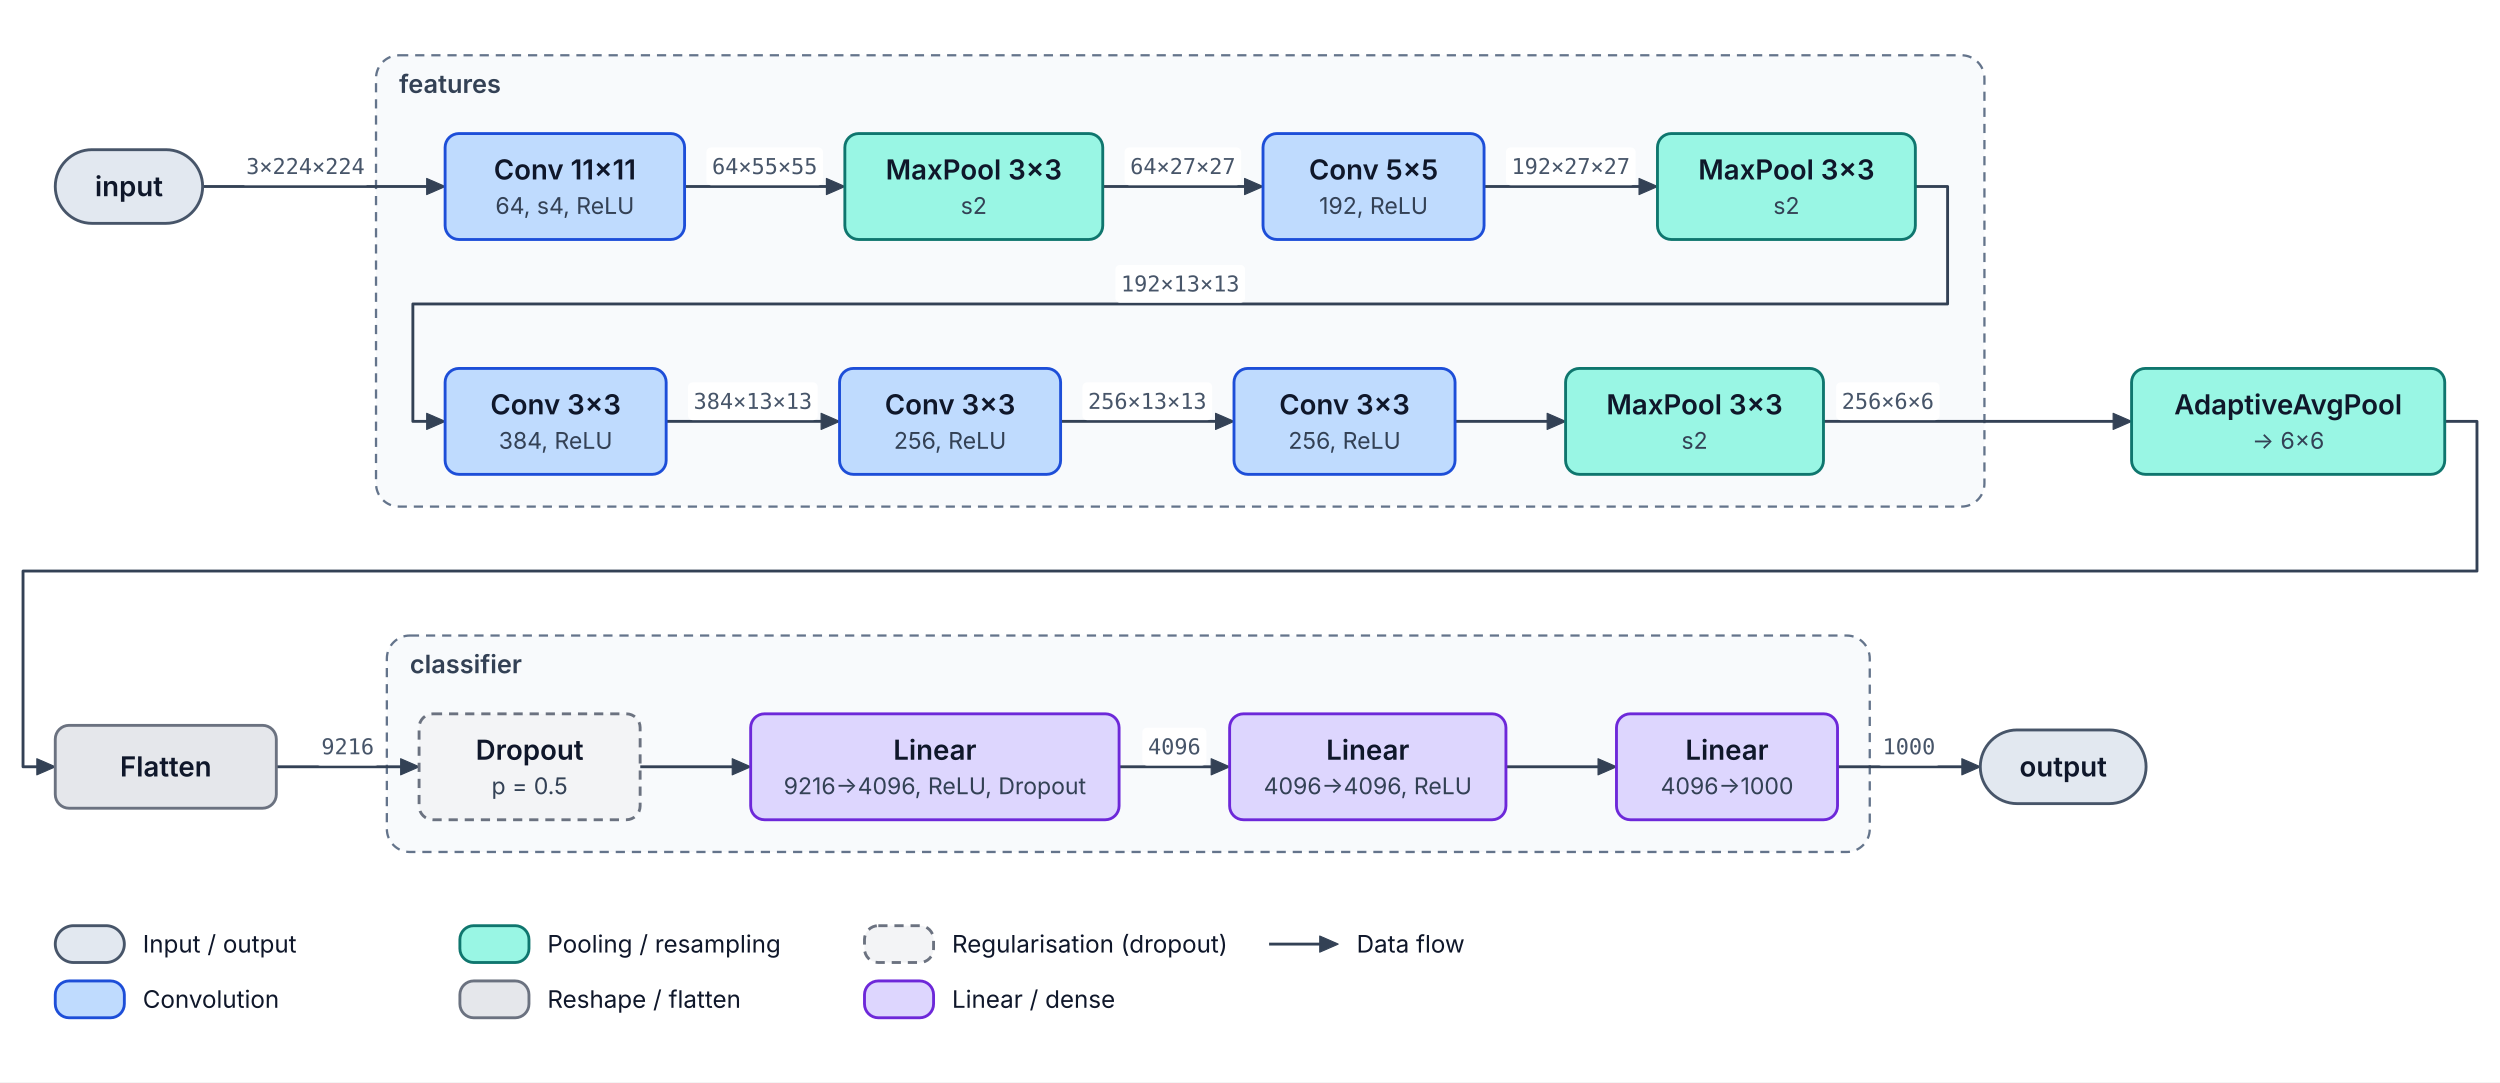
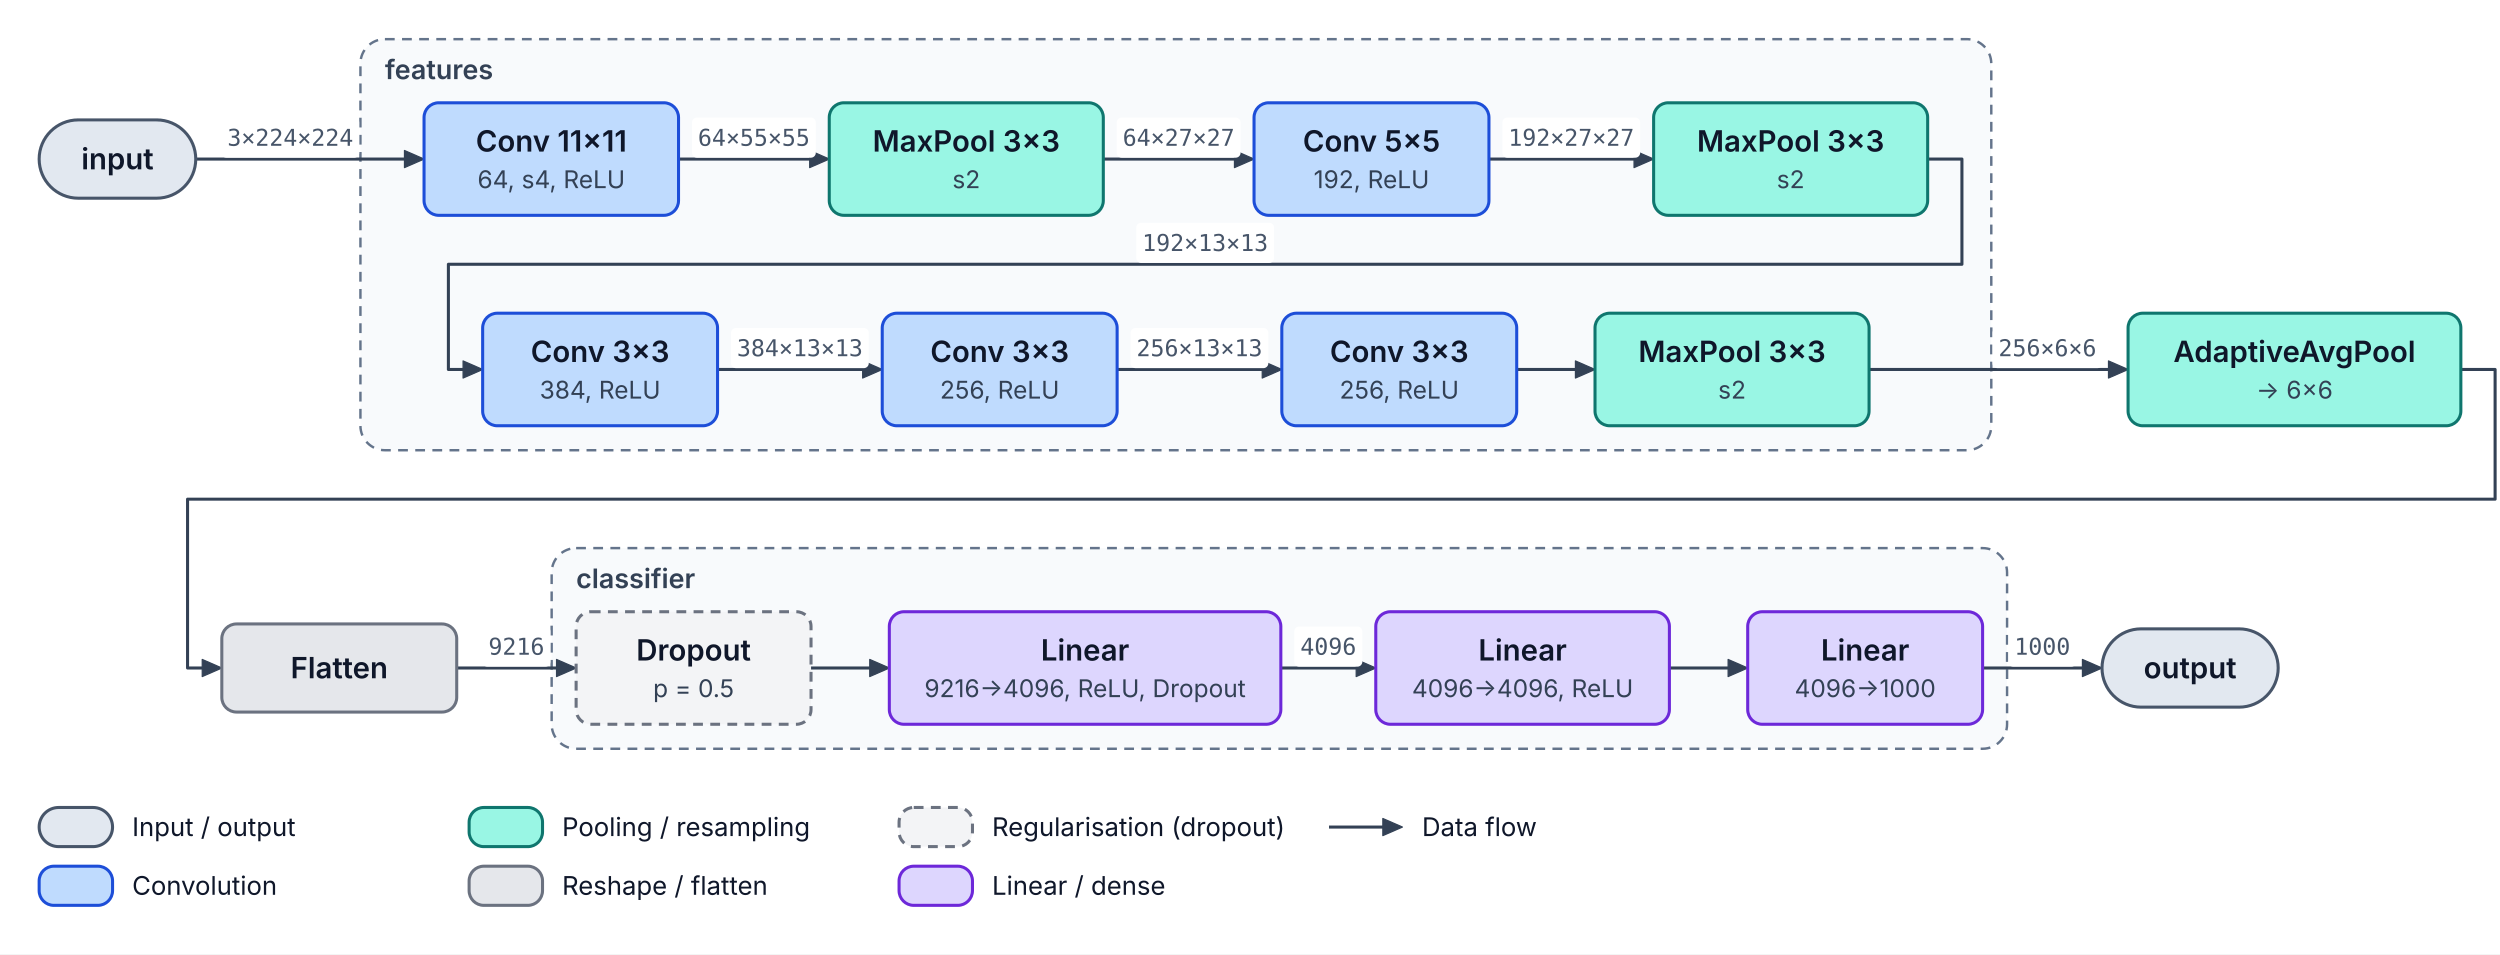
- <svg xmlns="http://www.w3.org/2000/svg" width="1085.7" height="470" viewBox="0 0 1085.7 470" role="img">
-   <rect x="0" y="0" width="1085.7" height="470" fill="#ffffff" />
+ <svg xmlns="http://www.w3.org/2000/svg" width="1021.7" height="390" viewBox="0 0 1021.7 390" role="img">
+   <rect x="0" y="0" width="1021.7" height="390" fill="#ffffff" />
  <g class="tg-groups">
    <g class="tg-group" data-id="features">
-       <rect x="163.3" y="24" width="698.5" height="196" rx="10" fill="#f8fafc" stroke="#64748b" stroke-width="1" stroke-linejoin="round" stroke-dasharray="4 3" />
+       <rect x="147.3" y="16" width="666.5" height="168" rx="10" fill="#f8fafc" stroke="#64748b" stroke-width="1" stroke-linejoin="round" stroke-dasharray="4 3" />
    </g>
    <g class="tg-group" data-id="classifier">
-       <rect x="168" y="276" width="644" height="94" rx="10" fill="#f8fafc" stroke="#64748b" stroke-width="1" stroke-linejoin="round" stroke-dasharray="4 3" />
+       <rect x="225.45" y="224" width="594.8" height="82" rx="10" fill="#f8fafc" stroke="#64748b" stroke-width="1" stroke-linejoin="round" stroke-dasharray="4 3" />
    </g>
  </g>
  <g class="tg-edges">
    <g class="tg-edge tg-edge-data">
-       <polyline points="297.3,81 359.7,81" fill="none" stroke="#334155" stroke-width="1.25" stroke-linejoin="round" />
-       <polygon points="366.9,81 358.9,84.5 358.9,77.5" fill="#334155" stroke="#334155" stroke-width="0.5" stroke-linejoin="round" />
-     </g>
-     <g class="tg-edge tg-edge-data">
-       <polyline points="478.9,81 541.3,81" fill="none" stroke="#334155" stroke-width="1.25" stroke-linejoin="round" />
-       <polygon points="548.5,81 540.5,84.5 540.5,77.5" fill="#334155" stroke="#334155" stroke-width="0.5" stroke-linejoin="round" />
-     </g>
-     <g class="tg-edge tg-edge-data">
-       <polyline points="644.5,81 712.6,81" fill="none" stroke="#334155" stroke-width="1.25" stroke-linejoin="round" />
-       <polygon points="719.8,81 711.8,84.5 711.8,77.5" fill="#334155" stroke="#334155" stroke-width="0.5" stroke-linejoin="round" />
-     </g>
-     <g class="tg-edge tg-edge-data">
-       <polyline points="831.8,81 845.8,81 845.8,132 179.3,132 179.3,183 186.1,183" fill="none" stroke="#334155" stroke-width="1.25" stroke-linejoin="round" />
-       <polygon points="193.3,183 185.3,186.5 185.3,179.5" fill="#334155" stroke="#334155" stroke-width="0.5" stroke-linejoin="round" />
-     </g>
-     <g class="tg-edge tg-edge-data">
-       <polyline points="289.3,183 357.4,183" fill="none" stroke="#334155" stroke-width="1.25" stroke-linejoin="round" />
-       <polygon points="364.6,183 356.6,186.5 356.6,179.5" fill="#334155" stroke="#334155" stroke-width="0.5" stroke-linejoin="round" />
-     </g>
-     <g class="tg-edge tg-edge-data">
-       <polyline points="460.6,183 528.7,183" fill="none" stroke="#334155" stroke-width="1.25" stroke-linejoin="round" />
-       <polygon points="535.9,183 527.9,186.5 527.9,179.5" fill="#334155" stroke="#334155" stroke-width="0.5" stroke-linejoin="round" />
-     </g>
-     <g class="tg-edge tg-edge-data">
-       <polyline points="631.9,183 672.7,183" fill="none" stroke="#334155" stroke-width="1.25" stroke-linejoin="round" />
-       <polygon points="679.9,183 671.9,186.5 671.9,179.5" fill="#334155" stroke="#334155" stroke-width="0.5" stroke-linejoin="round" />
-     </g>
-     <g class="tg-edge tg-edge-data">
-       <polyline points="278,333 318.8,333" fill="none" stroke="#334155" stroke-width="1.25" stroke-linejoin="round" />
-       <polygon points="326,333 318,336.5 318,329.5" fill="#334155" stroke="#334155" stroke-width="0.5" stroke-linejoin="round" />
-     </g>
-     <g class="tg-edge tg-edge-data">
-       <polyline points="486,333 526.8,333" fill="none" stroke="#334155" stroke-width="1.25" stroke-linejoin="round" />
-       <polygon points="534,333 526,336.5 526,329.5" fill="#334155" stroke="#334155" stroke-width="0.5" stroke-linejoin="round" />
-     </g>
-     <g class="tg-edge tg-edge-data">
-       <polyline points="654,333 694.8,333" fill="none" stroke="#334155" stroke-width="1.25" stroke-linejoin="round" />
-       <polygon points="702,333 694,336.5 694,329.5" fill="#334155" stroke="#334155" stroke-width="0.5" stroke-linejoin="round" />
-     </g>
-     <g class="tg-edge tg-edge-data">
-       <polyline points="88,81 177.3,81 186.1,81" fill="none" stroke="#334155" stroke-width="1.25" stroke-linejoin="round" />
-       <polygon points="193.3,81 185.3,84.5 185.3,77.5" fill="#334155" stroke="#334155" stroke-width="0.5" stroke-linejoin="round" />
-     </g>
-     <g class="tg-edge tg-edge-data">
-       <polyline points="791.9,183 847.8,183 918.5,183" fill="none" stroke="#334155" stroke-width="1.25" stroke-linejoin="round" />
-       <polygon points="925.7,183 917.7,186.5 917.7,179.5" fill="#334155" stroke="#334155" stroke-width="0.5" stroke-linejoin="round" />
-     </g>
-     <g class="tg-edge tg-edge-data">
-       <polyline points="1061.7,183 1075.7,183 1075.7,248 10,248 10,333 16.8,333" fill="none" stroke="#334155" stroke-width="1.25" stroke-linejoin="round" />
-       <polygon points="24,333 16,336.5 16,329.5" fill="#334155" stroke="#334155" stroke-width="0.5" stroke-linejoin="round" />
-     </g>
-     <g class="tg-edge tg-edge-data">
-       <polyline points="120,333 174.8,333" fill="none" stroke="#334155" stroke-width="1.25" stroke-linejoin="round" />
-       <polygon points="182,333 174,336.5 174,329.5" fill="#334155" stroke="#334155" stroke-width="0.5" stroke-linejoin="round" />
-     </g>
-     <g class="tg-edge tg-edge-data">
-       <polyline points="798,333 852.8,333" fill="none" stroke="#334155" stroke-width="1.25" stroke-linejoin="round" />
-       <polygon points="860,333 852,336.5 852,329.5" fill="#334155" stroke="#334155" stroke-width="0.5" stroke-linejoin="round" />
-     </g>
-     <g class="tg-edge tg-edge-data">
-       <polyline points="551.14,410 573.94,410" fill="none" stroke="#334155" stroke-width="1.25" stroke-linejoin="round" />
-       <polygon points="581.14,410 573.14,413.5 573.14,406.5" fill="#334155" stroke="#334155" stroke-width="0.5" stroke-linejoin="round" />
+       <polyline points="277.3,65 331.7,65" fill="none" stroke="#334155" stroke-width="1.25" stroke-linejoin="round" />
+       <polygon points="338.9,65 330.9,68.5 330.9,61.5" fill="#334155" stroke="#334155" stroke-width="0.5" stroke-linejoin="round" />
+     </g>
+     <g class="tg-edge tg-edge-data">
+       <polyline points="450.9,65 505.3,65" fill="none" stroke="#334155" stroke-width="1.25" stroke-linejoin="round" />
+       <polygon points="512.5,65 504.5,68.5 504.5,61.5" fill="#334155" stroke="#334155" stroke-width="0.5" stroke-linejoin="round" />
+     </g>
+     <g class="tg-edge tg-edge-data">
+       <polyline points="608.5,65 668.6,65" fill="none" stroke="#334155" stroke-width="1.25" stroke-linejoin="round" />
+       <polygon points="675.8,65 667.8,68.5 667.8,61.5" fill="#334155" stroke="#334155" stroke-width="0.5" stroke-linejoin="round" />
+     </g>
+     <g class="tg-edge tg-edge-data">
+       <polyline points="787.8,65 801.8,65 801.8,108 183.25,108 183.25,151 190.05,151" fill="none" stroke="#334155" stroke-width="1.25" stroke-linejoin="round" />
+       <polygon points="197.25,151 189.25,154.5 189.25,147.5" fill="#334155" stroke="#334155" stroke-width="0.5" stroke-linejoin="round" />
+     </g>
+     <g class="tg-edge tg-edge-data">
+       <polyline points="293.25,151 353.35,151" fill="none" stroke="#334155" stroke-width="1.25" stroke-linejoin="round" />
+       <polygon points="360.55,151 352.55,154.5 352.55,147.5" fill="#334155" stroke="#334155" stroke-width="0.5" stroke-linejoin="round" />
+     </g>
+     <g class="tg-edge tg-edge-data">
+       <polyline points="456.55,151 516.65,151" fill="none" stroke="#334155" stroke-width="1.25" stroke-linejoin="round" />
+       <polygon points="523.85,151 515.85,154.5 515.85,147.5" fill="#334155" stroke="#334155" stroke-width="0.5" stroke-linejoin="round" />
+     </g>
+     <g class="tg-edge tg-edge-data">
+       <polyline points="619.85,151 644.65,151" fill="none" stroke="#334155" stroke-width="1.25" stroke-linejoin="round" />
+       <polygon points="651.85,151 643.85,154.5 643.85,147.5" fill="#334155" stroke="#334155" stroke-width="0.5" stroke-linejoin="round" />
+     </g>
+     <g class="tg-edge tg-edge-data">
+       <polyline points="331.45,273 356.25,273" fill="none" stroke="#334155" stroke-width="1.25" stroke-linejoin="round" />
+       <polygon points="363.45,273 355.45,276.5 355.45,269.5" fill="#334155" stroke="#334155" stroke-width="0.5" stroke-linejoin="round" />
+     </g>
+     <g class="tg-edge tg-edge-data">
+       <polyline points="523.45,273 555.05,273" fill="none" stroke="#334155" stroke-width="1.25" stroke-linejoin="round" />
+       <polygon points="562.25,273 554.25,276.5 554.25,269.5" fill="#334155" stroke="#334155" stroke-width="0.5" stroke-linejoin="round" />
+     </g>
+     <g class="tg-edge tg-edge-data">
+       <polyline points="682.25,273 707.05,273" fill="none" stroke="#334155" stroke-width="1.25" stroke-linejoin="round" />
+       <polygon points="714.25,273 706.25,276.5 706.25,269.5" fill="#334155" stroke="#334155" stroke-width="0.5" stroke-linejoin="round" />
+     </g>
+     <g class="tg-edge tg-edge-data">
+       <polyline points="80,65 157.3,65 166.1,65" fill="none" stroke="#334155" stroke-width="1.25" stroke-linejoin="round" />
+       <polygon points="173.3,65 165.3,68.5 165.3,61.5" fill="#334155" stroke="#334155" stroke-width="0.5" stroke-linejoin="round" />
+     </g>
+     <g class="tg-edge tg-edge-data">
+       <polyline points="763.85,151 803.8,151 862.5,151" fill="none" stroke="#334155" stroke-width="1.25" stroke-linejoin="round" />
+       <polygon points="869.7,151 861.7,154.5 861.7,147.5" fill="#334155" stroke="#334155" stroke-width="0.5" stroke-linejoin="round" />
+     </g>
+     <g class="tg-edge tg-edge-data">
+       <polyline points="1005.7,151 1019.7,151 1019.7,204 76.65,204 76.65,273 83.45,273" fill="none" stroke="#334155" stroke-width="1.25" stroke-linejoin="round" />
+       <polygon points="90.65,273 82.65,276.5 82.65,269.5" fill="#334155" stroke="#334155" stroke-width="0.5" stroke-linejoin="round" />
+     </g>
+     <g class="tg-edge tg-edge-data">
+       <polyline points="186.65,273 228.25,273" fill="none" stroke="#334155" stroke-width="1.25" stroke-linejoin="round" />
+       <polygon points="235.45,273 227.45,276.5 227.45,269.5" fill="#334155" stroke="#334155" stroke-width="0.5" stroke-linejoin="round" />
+     </g>
+     <g class="tg-edge tg-edge-data">
+       <polyline points="810.25,273 851.85,273" fill="none" stroke="#334155" stroke-width="1.25" stroke-linejoin="round" />
+       <polygon points="859.05,273 851.05,276.5 851.05,269.5" fill="#334155" stroke="#334155" stroke-width="0.5" stroke-linejoin="round" />
+     </g>
+     <g class="tg-edge tg-edge-data">
+       <polyline points="543.14,338 565.94,338" fill="none" stroke="#334155" stroke-width="1.25" stroke-linejoin="round" />
+       <polygon points="573.14,338 565.14,341.5 565.14,334.5" fill="#334155" stroke="#334155" stroke-width="0.5" stroke-linejoin="round" />
    </g>
  </g>
  <g class="tg-nodes">
    <g class="tg-node tg-io" data-id="n0">
-       <rect x="24" y="65" width="64" height="32" rx="16" fill="#e2e8f0" stroke="#475569" stroke-width="1.25" stroke-linejoin="round" />
-       <text x="56" y="85.2" font-family="'Inter', 'Helvetica Neue', 'Helvetica', 'Arial', 'DejaVu Sans', sans-serif" font-size="12" font-weight="600" text-anchor="middle" fill="#0f172a">input</text>
+       <rect x="16" y="49" width="64" height="32" rx="16" fill="#e2e8f0" stroke="#475569" stroke-width="1.25" stroke-linejoin="round" />
+       <text x="48" y="69.2" font-family="'Inter', 'Helvetica Neue', 'Helvetica', 'Arial', 'DejaVu Sans', sans-serif" font-size="12" font-weight="600" text-anchor="middle" fill="#0f172a">input</text>
    </g>
    <g class="tg-node tg-conv" data-id="n1">
-       <rect x="193.3" y="58" width="104" height="46" rx="6" fill="#bfdbfe" stroke="#1d4ed8" stroke-width="1.25" stroke-linejoin="round" />
-       <text x="245.3" y="77.95" font-family="'Inter', 'Helvetica Neue', 'Helvetica', 'Arial', 'DejaVu Sans', sans-serif" font-size="12" font-weight="600" text-anchor="middle" fill="#0f172a">Conv 11×11</text>
-       <text x="245.3" y="92.9" font-family="'Inter', 'Helvetica Neue', 'Helvetica', 'Arial', 'DejaVu Sans', sans-serif" font-size="10" text-anchor="middle" fill="#334155">64, s4, ReLU</text>
+       <rect x="173.3" y="42" width="104" height="46" rx="6" fill="#bfdbfe" stroke="#1d4ed8" stroke-width="1.25" stroke-linejoin="round" />
+       <text x="225.3" y="61.95" font-family="'Inter', 'Helvetica Neue', 'Helvetica', 'Arial', 'DejaVu Sans', sans-serif" font-size="12" font-weight="600" text-anchor="middle" fill="#0f172a">Conv 11×11</text>
+       <text x="225.3" y="76.9" font-family="'Inter', 'Helvetica Neue', 'Helvetica', 'Arial', 'DejaVu Sans', sans-serif" font-size="10" text-anchor="middle" fill="#334155">64, s4, ReLU</text>
    </g>
    <g class="tg-node tg-resample" data-id="n3">
-       <rect x="366.9" y="58" width="112" height="46" rx="6" fill="#99f6e4" stroke="#0f766e" stroke-width="1.25" stroke-linejoin="round" />
-       <text x="422.9" y="77.95" font-family="'Inter', 'Helvetica Neue', 'Helvetica', 'Arial', 'DejaVu Sans', sans-serif" font-size="12" font-weight="600" text-anchor="middle" fill="#0f172a">MaxPool 3×3</text>
-       <text x="422.9" y="92.9" font-family="'Inter', 'Helvetica Neue', 'Helvetica', 'Arial', 'DejaVu Sans', sans-serif" font-size="10" text-anchor="middle" fill="#334155">s2</text>
+       <rect x="338.9" y="42" width="112" height="46" rx="6" fill="#99f6e4" stroke="#0f766e" stroke-width="1.25" stroke-linejoin="round" />
+       <text x="394.9" y="61.95" font-family="'Inter', 'Helvetica Neue', 'Helvetica', 'Arial', 'DejaVu Sans', sans-serif" font-size="12" font-weight="600" text-anchor="middle" fill="#0f172a">MaxPool 3×3</text>
+       <text x="394.9" y="76.9" font-family="'Inter', 'Helvetica Neue', 'Helvetica', 'Arial', 'DejaVu Sans', sans-serif" font-size="10" text-anchor="middle" fill="#334155">s2</text>
    </g>
    <g class="tg-node tg-conv" data-id="n4">
-       <rect x="548.5" y="58" width="96" height="46" rx="6" fill="#bfdbfe" stroke="#1d4ed8" stroke-width="1.25" stroke-linejoin="round" />
-       <text x="596.5" y="77.95" font-family="'Inter', 'Helvetica Neue', 'Helvetica', 'Arial', 'DejaVu Sans', sans-serif" font-size="12" font-weight="600" text-anchor="middle" fill="#0f172a">Conv 5×5</text>
-       <text x="596.5" y="92.9" font-family="'Inter', 'Helvetica Neue', 'Helvetica', 'Arial', 'DejaVu Sans', sans-serif" font-size="10" text-anchor="middle" fill="#334155">192, ReLU</text>
+       <rect x="512.5" y="42" width="96" height="46" rx="6" fill="#bfdbfe" stroke="#1d4ed8" stroke-width="1.25" stroke-linejoin="round" />
+       <text x="560.5" y="61.95" font-family="'Inter', 'Helvetica Neue', 'Helvetica', 'Arial', 'DejaVu Sans', sans-serif" font-size="12" font-weight="600" text-anchor="middle" fill="#0f172a">Conv 5×5</text>
+       <text x="560.5" y="76.9" font-family="'Inter', 'Helvetica Neue', 'Helvetica', 'Arial', 'DejaVu Sans', sans-serif" font-size="10" text-anchor="middle" fill="#334155">192, ReLU</text>
    </g>
    <g class="tg-node tg-resample" data-id="n6">
-       <rect x="719.8" y="58" width="112" height="46" rx="6" fill="#99f6e4" stroke="#0f766e" stroke-width="1.25" stroke-linejoin="round" />
-       <text x="775.8" y="77.95" font-family="'Inter', 'Helvetica Neue', 'Helvetica', 'Arial', 'DejaVu Sans', sans-serif" font-size="12" font-weight="600" text-anchor="middle" fill="#0f172a">MaxPool 3×3</text>
-       <text x="775.8" y="92.9" font-family="'Inter', 'Helvetica Neue', 'Helvetica', 'Arial', 'DejaVu Sans', sans-serif" font-size="10" text-anchor="middle" fill="#334155">s2</text>
+       <rect x="675.8" y="42" width="112" height="46" rx="6" fill="#99f6e4" stroke="#0f766e" stroke-width="1.25" stroke-linejoin="round" />
+       <text x="731.8" y="61.95" font-family="'Inter', 'Helvetica Neue', 'Helvetica', 'Arial', 'DejaVu Sans', sans-serif" font-size="12" font-weight="600" text-anchor="middle" fill="#0f172a">MaxPool 3×3</text>
+       <text x="731.8" y="76.9" font-family="'Inter', 'Helvetica Neue', 'Helvetica', 'Arial', 'DejaVu Sans', sans-serif" font-size="10" text-anchor="middle" fill="#334155">s2</text>
    </g>
    <g class="tg-node tg-conv" data-id="n7">
-       <rect x="193.3" y="160" width="96" height="46" rx="6" fill="#bfdbfe" stroke="#1d4ed8" stroke-width="1.25" stroke-linejoin="round" />
-       <text x="241.3" y="179.95" font-family="'Inter', 'Helvetica Neue', 'Helvetica', 'Arial', 'DejaVu Sans', sans-serif" font-size="12" font-weight="600" text-anchor="middle" fill="#0f172a">Conv 3×3</text>
-       <text x="241.3" y="194.9" font-family="'Inter', 'Helvetica Neue', 'Helvetica', 'Arial', 'DejaVu Sans', sans-serif" font-size="10" text-anchor="middle" fill="#334155">384, ReLU</text>
+       <rect x="197.25" y="128" width="96" height="46" rx="6" fill="#bfdbfe" stroke="#1d4ed8" stroke-width="1.25" stroke-linejoin="round" />
+       <text x="245.25" y="147.95" font-family="'Inter', 'Helvetica Neue', 'Helvetica', 'Arial', 'DejaVu Sans', sans-serif" font-size="12" font-weight="600" text-anchor="middle" fill="#0f172a">Conv 3×3</text>
+       <text x="245.25" y="162.9" font-family="'Inter', 'Helvetica Neue', 'Helvetica', 'Arial', 'DejaVu Sans', sans-serif" font-size="10" text-anchor="middle" fill="#334155">384, ReLU</text>
    </g>
    <g class="tg-node tg-conv" data-id="n9">
-       <rect x="364.6" y="160" width="96" height="46" rx="6" fill="#bfdbfe" stroke="#1d4ed8" stroke-width="1.25" stroke-linejoin="round" />
-       <text x="412.6" y="179.95" font-family="'Inter', 'Helvetica Neue', 'Helvetica', 'Arial', 'DejaVu Sans', sans-serif" font-size="12" font-weight="600" text-anchor="middle" fill="#0f172a">Conv 3×3</text>
-       <text x="412.6" y="194.9" font-family="'Inter', 'Helvetica Neue', 'Helvetica', 'Arial', 'DejaVu Sans', sans-serif" font-size="10" text-anchor="middle" fill="#334155">256, ReLU</text>
+       <rect x="360.55" y="128" width="96" height="46" rx="6" fill="#bfdbfe" stroke="#1d4ed8" stroke-width="1.25" stroke-linejoin="round" />
+       <text x="408.55" y="147.95" font-family="'Inter', 'Helvetica Neue', 'Helvetica', 'Arial', 'DejaVu Sans', sans-serif" font-size="12" font-weight="600" text-anchor="middle" fill="#0f172a">Conv 3×3</text>
+       <text x="408.55" y="162.9" font-family="'Inter', 'Helvetica Neue', 'Helvetica', 'Arial', 'DejaVu Sans', sans-serif" font-size="10" text-anchor="middle" fill="#334155">256, ReLU</text>
    </g>
    <g class="tg-node tg-conv" data-id="n11">
-       <rect x="535.9" y="160" width="96" height="46" rx="6" fill="#bfdbfe" stroke="#1d4ed8" stroke-width="1.25" stroke-linejoin="round" />
-       <text x="583.9" y="179.95" font-family="'Inter', 'Helvetica Neue', 'Helvetica', 'Arial', 'DejaVu Sans', sans-serif" font-size="12" font-weight="600" text-anchor="middle" fill="#0f172a">Conv 3×3</text>
-       <text x="583.9" y="194.9" font-family="'Inter', 'Helvetica Neue', 'Helvetica', 'Arial', 'DejaVu Sans', sans-serif" font-size="10" text-anchor="middle" fill="#334155">256, ReLU</text>
+       <rect x="523.85" y="128" width="96" height="46" rx="6" fill="#bfdbfe" stroke="#1d4ed8" stroke-width="1.25" stroke-linejoin="round" />
+       <text x="571.85" y="147.95" font-family="'Inter', 'Helvetica Neue', 'Helvetica', 'Arial', 'DejaVu Sans', sans-serif" font-size="12" font-weight="600" text-anchor="middle" fill="#0f172a">Conv 3×3</text>
+       <text x="571.85" y="162.9" font-family="'Inter', 'Helvetica Neue', 'Helvetica', 'Arial', 'DejaVu Sans', sans-serif" font-size="10" text-anchor="middle" fill="#334155">256, ReLU</text>
    </g>
    <g class="tg-node tg-resample" data-id="n13">
-       <rect x="679.9" y="160" width="112" height="46" rx="6" fill="#99f6e4" stroke="#0f766e" stroke-width="1.25" stroke-linejoin="round" />
-       <text x="735.9" y="179.95" font-family="'Inter', 'Helvetica Neue', 'Helvetica', 'Arial', 'DejaVu Sans', sans-serif" font-size="12" font-weight="600" text-anchor="middle" fill="#0f172a">MaxPool 3×3</text>
-       <text x="735.9" y="194.9" font-family="'Inter', 'Helvetica Neue', 'Helvetica', 'Arial', 'DejaVu Sans', sans-serif" font-size="10" text-anchor="middle" fill="#334155">s2</text>
+       <rect x="651.85" y="128" width="112" height="46" rx="6" fill="#99f6e4" stroke="#0f766e" stroke-width="1.25" stroke-linejoin="round" />
+       <text x="707.85" y="147.95" font-family="'Inter', 'Helvetica Neue', 'Helvetica', 'Arial', 'DejaVu Sans', sans-serif" font-size="12" font-weight="600" text-anchor="middle" fill="#0f172a">MaxPool 3×3</text>
+       <text x="707.85" y="162.9" font-family="'Inter', 'Helvetica Neue', 'Helvetica', 'Arial', 'DejaVu Sans', sans-serif" font-size="10" text-anchor="middle" fill="#334155">s2</text>
    </g>
    <g class="tg-node tg-resample" data-id="n14">
-       <rect x="925.7" y="160" width="136" height="46" rx="6" fill="#99f6e4" stroke="#0f766e" stroke-width="1.25" stroke-linejoin="round" />
-       <text x="993.7" y="179.95" font-family="'Inter', 'Helvetica Neue', 'Helvetica', 'Arial', 'DejaVu Sans', sans-serif" font-size="12" font-weight="600" text-anchor="middle" fill="#0f172a">AdaptiveAvgPool</text>
-       <text x="993.7" y="194.9" font-family="'Inter', 'Helvetica Neue', 'Helvetica', 'Arial', 'DejaVu Sans', sans-serif" font-size="10" text-anchor="middle" fill="#334155">→ 6×6</text>
+       <rect x="869.7" y="128" width="136" height="46" rx="6" fill="#99f6e4" stroke="#0f766e" stroke-width="1.25" stroke-linejoin="round" />
+       <text x="937.7" y="147.95" font-family="'Inter', 'Helvetica Neue', 'Helvetica', 'Arial', 'DejaVu Sans', sans-serif" font-size="12" font-weight="600" text-anchor="middle" fill="#0f172a">AdaptiveAvgPool</text>
+       <text x="937.7" y="162.9" font-family="'Inter', 'Helvetica Neue', 'Helvetica', 'Arial', 'DejaVu Sans', sans-serif" font-size="10" text-anchor="middle" fill="#334155">→ 6×6</text>
    </g>
    <g class="tg-node tg-reshape" data-id="n15">
-       <rect x="24" y="315" width="96" height="36" rx="6" fill="#e5e7eb" stroke="#6b7280" stroke-width="1.25" stroke-linejoin="round" />
-       <text x="72" y="337.2" font-family="'Inter', 'Helvetica Neue', 'Helvetica', 'Arial', 'DejaVu Sans', sans-serif" font-size="12" font-weight="600" text-anchor="middle" fill="#0f172a">Flatten</text>
+       <rect x="90.65" y="255" width="96" height="36" rx="6" fill="#e5e7eb" stroke="#6b7280" stroke-width="1.25" stroke-linejoin="round" />
+       <text x="138.65" y="277.2" font-family="'Inter', 'Helvetica Neue', 'Helvetica', 'Arial', 'DejaVu Sans', sans-serif" font-size="12" font-weight="600" text-anchor="middle" fill="#0f172a">Flatten</text>
    </g>
    <g class="tg-node tg-regularization" data-id="n16">
-       <rect x="182" y="310" width="96" height="46" rx="6" fill="#f3f4f6" stroke="#6b7280" stroke-width="1.25" stroke-linejoin="round" stroke-dasharray="4 3" />
-       <text x="230" y="329.95" font-family="'Inter', 'Helvetica Neue', 'Helvetica', 'Arial', 'DejaVu Sans', sans-serif" font-size="12" font-weight="600" text-anchor="middle" fill="#0f172a">Dropout</text>
-       <text x="230" y="344.9" font-family="'Inter', 'Helvetica Neue', 'Helvetica', 'Arial', 'DejaVu Sans', sans-serif" font-size="10" text-anchor="middle" fill="#334155">p = 0.5</text>
+       <rect x="235.45" y="250" width="96" height="46" rx="6" fill="#f3f4f6" stroke="#6b7280" stroke-width="1.25" stroke-linejoin="round" stroke-dasharray="4 3" />
+       <text x="283.45" y="269.95" font-family="'Inter', 'Helvetica Neue', 'Helvetica', 'Arial', 'DejaVu Sans', sans-serif" font-size="12" font-weight="600" text-anchor="middle" fill="#0f172a">Dropout</text>
+       <text x="283.45" y="284.9" font-family="'Inter', 'Helvetica Neue', 'Helvetica', 'Arial', 'DejaVu Sans', sans-serif" font-size="10" text-anchor="middle" fill="#334155">p = 0.5</text>
    </g>
    <g class="tg-node tg-linear" data-id="n17">
-       <rect x="326" y="310" width="160" height="46" rx="6" fill="#ddd6fe" stroke="#6d28d9" stroke-width="1.25" stroke-linejoin="round" />
-       <text x="406" y="329.95" font-family="'Inter', 'Helvetica Neue', 'Helvetica', 'Arial', 'DejaVu Sans', sans-serif" font-size="12" font-weight="600" text-anchor="middle" fill="#0f172a">Linear</text>
-       <text x="406" y="344.9" font-family="'Inter', 'Helvetica Neue', 'Helvetica', 'Arial', 'DejaVu Sans', sans-serif" font-size="10" text-anchor="middle" fill="#334155">9216→4096, ReLU, Dropout</text>
+       <rect x="363.45" y="250" width="160" height="46" rx="6" fill="#ddd6fe" stroke="#6d28d9" stroke-width="1.25" stroke-linejoin="round" />
+       <text x="443.45" y="269.95" font-family="'Inter', 'Helvetica Neue', 'Helvetica', 'Arial', 'DejaVu Sans', sans-serif" font-size="12" font-weight="600" text-anchor="middle" fill="#0f172a">Linear</text>
+       <text x="443.45" y="284.9" font-family="'Inter', 'Helvetica Neue', 'Helvetica', 'Arial', 'DejaVu Sans', sans-serif" font-size="10" text-anchor="middle" fill="#334155">9216→4096, ReLU, Dropout</text>
    </g>
    <g class="tg-node tg-linear" data-id="n20">
-       <rect x="534" y="310" width="120" height="46" rx="6" fill="#ddd6fe" stroke="#6d28d9" stroke-width="1.25" stroke-linejoin="round" />
-       <text x="594" y="329.95" font-family="'Inter', 'Helvetica Neue', 'Helvetica', 'Arial', 'DejaVu Sans', sans-serif" font-size="12" font-weight="600" text-anchor="middle" fill="#0f172a">Linear</text>
-       <text x="594" y="344.9" font-family="'Inter', 'Helvetica Neue', 'Helvetica', 'Arial', 'DejaVu Sans', sans-serif" font-size="10" text-anchor="middle" fill="#334155">4096→4096, ReLU</text>
+       <rect x="562.25" y="250" width="120" height="46" rx="6" fill="#ddd6fe" stroke="#6d28d9" stroke-width="1.25" stroke-linejoin="round" />
+       <text x="622.25" y="269.95" font-family="'Inter', 'Helvetica Neue', 'Helvetica', 'Arial', 'DejaVu Sans', sans-serif" font-size="12" font-weight="600" text-anchor="middle" fill="#0f172a">Linear</text>
+       <text x="622.25" y="284.9" font-family="'Inter', 'Helvetica Neue', 'Helvetica', 'Arial', 'DejaVu Sans', sans-serif" font-size="10" text-anchor="middle" fill="#334155">4096→4096, ReLU</text>
    </g>
    <g class="tg-node tg-linear" data-id="n22">
-       <rect x="702" y="310" width="96" height="46" rx="6" fill="#ddd6fe" stroke="#6d28d9" stroke-width="1.25" stroke-linejoin="round" />
-       <text x="750" y="329.95" font-family="'Inter', 'Helvetica Neue', 'Helvetica', 'Arial', 'DejaVu Sans', sans-serif" font-size="12" font-weight="600" text-anchor="middle" fill="#0f172a">Linear</text>
-       <text x="750" y="344.9" font-family="'Inter', 'Helvetica Neue', 'Helvetica', 'Arial', 'DejaVu Sans', sans-serif" font-size="10" text-anchor="middle" fill="#334155">4096→1000</text>
+       <rect x="714.25" y="250" width="96" height="46" rx="6" fill="#ddd6fe" stroke="#6d28d9" stroke-width="1.25" stroke-linejoin="round" />
+       <text x="762.25" y="269.95" font-family="'Inter', 'Helvetica Neue', 'Helvetica', 'Arial', 'DejaVu Sans', sans-serif" font-size="12" font-weight="600" text-anchor="middle" fill="#0f172a">Linear</text>
+       <text x="762.25" y="284.9" font-family="'Inter', 'Helvetica Neue', 'Helvetica', 'Arial', 'DejaVu Sans', sans-serif" font-size="10" text-anchor="middle" fill="#334155">4096→1000</text>
    </g>
    <g class="tg-node tg-io" data-id="n23">
-       <rect x="860" y="317" width="72" height="32" rx="16" fill="#e2e8f0" stroke="#475569" stroke-width="1.25" stroke-linejoin="round" />
-       <text x="896" y="337.2" font-family="'Inter', 'Helvetica Neue', 'Helvetica', 'Arial', 'DejaVu Sans', sans-serif" font-size="12" font-weight="600" text-anchor="middle" fill="#0f172a">output</text>
+       <rect x="859.05" y="257" width="72" height="32" rx="16" fill="#e2e8f0" stroke="#475569" stroke-width="1.25" stroke-linejoin="round" />
+       <text x="895.05" y="277.2" font-family="'Inter', 'Helvetica Neue', 'Helvetica', 'Arial', 'DejaVu Sans', sans-serif" font-size="12" font-weight="600" text-anchor="middle" fill="#0f172a">output</text>
    </g>
    <g class="tg-node tg-io" data-id="legend:0:io">
-       <rect x="24" y="402" width="30" height="16" rx="8" fill="#e2e8f0" stroke="#475569" stroke-width="1.25" stroke-linejoin="round" />
+       <rect x="16" y="330" width="30" height="16" rx="8" fill="#e2e8f0" stroke="#475569" stroke-width="1.25" stroke-linejoin="round" />
    </g>
    <g class="tg-node tg-conv" data-id="legend:1:conv">
-       <rect x="24" y="426" width="30" height="16" rx="6" fill="#bfdbfe" stroke="#1d4ed8" stroke-width="1.25" stroke-linejoin="round" />
+       <rect x="16" y="354" width="30" height="16" rx="6" fill="#bfdbfe" stroke="#1d4ed8" stroke-width="1.25" stroke-linejoin="round" />
    </g>
    <g class="tg-node tg-resample" data-id="legend:2:resample">
-       <rect x="199.72" y="402" width="30" height="16" rx="6" fill="#99f6e4" stroke="#0f766e" stroke-width="1.25" stroke-linejoin="round" />
+       <rect x="191.72" y="330" width="30" height="16" rx="6" fill="#99f6e4" stroke="#0f766e" stroke-width="1.25" stroke-linejoin="round" />
    </g>
    <g class="tg-node tg-reshape" data-id="legend:3:reshape">
-       <rect x="199.72" y="426" width="30" height="16" rx="6" fill="#e5e7eb" stroke="#6b7280" stroke-width="1.25" stroke-linejoin="round" />
+       <rect x="191.72" y="354" width="30" height="16" rx="6" fill="#e5e7eb" stroke="#6b7280" stroke-width="1.25" stroke-linejoin="round" />
    </g>
    <g class="tg-node tg-regularization" data-id="legend:4:regularization">
-       <rect x="375.43" y="402" width="30" height="16" rx="6" fill="#f3f4f6" stroke="#6b7280" stroke-width="1.25" stroke-linejoin="round" stroke-dasharray="4 3" />
+       <rect x="367.43" y="330" width="30" height="16" rx="6" fill="#f3f4f6" stroke="#6b7280" stroke-width="1.25" stroke-linejoin="round" stroke-dasharray="4 3" />
    </g>
    <g class="tg-node tg-linear" data-id="legend:5:linear">
-       <rect x="375.43" y="426" width="30" height="16" rx="6" fill="#ddd6fe" stroke="#6d28d9" stroke-width="1.25" stroke-linejoin="round" />
+       <rect x="367.43" y="354" width="30" height="16" rx="6" fill="#ddd6fe" stroke="#6d28d9" stroke-width="1.25" stroke-linejoin="round" />
    </g>
  </g>
  <g class="tg-labels">
-     <rect x="170.8" y="27.4" width="47.56" height="18.2" rx="2" fill="#f8fafc" />
-     <text x="173.3" y="40.35" font-family="'Inter', 'Helvetica Neue', 'Helvetica', 'Arial', 'DejaVu Sans', sans-serif" font-size="11" font-weight="600" fill="#334155">features</text>
-     <rect x="175.5" y="279.4" width="54.55" height="18.2" rx="2" fill="#f8fafc" />
-     <text x="178" y="292.35" font-family="'Inter', 'Helvetica Neue', 'Helvetica', 'Arial', 'DejaVu Sans', sans-serif" font-size="11" font-weight="600" fill="#334155">classifier</text>
-     <rect x="306.8" y="64.05" width="50.6" height="16.4" rx="2" fill="#ffffff" />
-     <text x="332.1" y="75.58" font-family="'JetBrains Mono', 'SF Mono', 'Menlo', 'Consolas', 'DejaVu Sans Mono', monospace" font-size="9.5" text-anchor="middle" fill="#475569">64×55×55</text>
-     <rect x="488.4" y="64.05" width="50.6" height="16.4" rx="2" fill="#ffffff" />
-     <text x="513.7" y="75.58" font-family="'JetBrains Mono', 'SF Mono', 'Menlo', 'Consolas', 'DejaVu Sans Mono', monospace" font-size="9.5" text-anchor="middle" fill="#475569">64×27×27</text>
-     <rect x="654" y="64.05" width="56.3" height="16.4" rx="2" fill="#ffffff" />
-     <text x="682.15" y="75.58" font-family="'JetBrains Mono', 'SF Mono', 'Menlo', 'Consolas', 'DejaVu Sans Mono', monospace" font-size="9.5" text-anchor="middle" fill="#475569">192×27×27</text>
-     <rect x="484.4" y="115.05" width="56.3" height="16.4" rx="2" fill="#ffffff" />
-     <text x="512.55" y="126.58" font-family="'JetBrains Mono', 'SF Mono', 'Menlo', 'Consolas', 'DejaVu Sans Mono', monospace" font-size="9.5" text-anchor="middle" fill="#475569">192×13×13</text>
-     <rect x="298.8" y="166.05" width="56.3" height="16.4" rx="2" fill="#ffffff" />
-     <text x="326.95" y="177.57" font-family="'JetBrains Mono', 'SF Mono', 'Menlo', 'Consolas', 'DejaVu Sans Mono', monospace" font-size="9.5" text-anchor="middle" fill="#475569">384×13×13</text>
-     <rect x="470.1" y="166.05" width="56.3" height="16.4" rx="2" fill="#ffffff" />
-     <text x="498.25" y="177.57" font-family="'JetBrains Mono', 'SF Mono', 'Menlo', 'Consolas', 'DejaVu Sans Mono', monospace" font-size="9.5" text-anchor="middle" fill="#475569">256×13×13</text>
-     <rect x="496.1" y="316.05" width="27.8" height="16.4" rx="2" fill="#ffffff" />
-     <text x="510" y="327.57" font-family="'JetBrains Mono', 'SF Mono', 'Menlo', 'Consolas', 'DejaVu Sans Mono', monospace" font-size="9.5" text-anchor="middle" fill="#475569">4096</text>
-     <rect x="104.5" y="64.05" width="56.3" height="16.4" rx="2" fill="#ffffff" />
-     <text x="132.65" y="75.58" font-family="'JetBrains Mono', 'SF Mono', 'Menlo', 'Consolas', 'DejaVu Sans Mono', monospace" font-size="9.5" text-anchor="middle" fill="#475569">3×224×224</text>
-     <rect x="797.4" y="166.05" width="44.9" height="16.4" rx="2" fill="#ffffff" />
-     <text x="819.85" y="177.57" font-family="'JetBrains Mono', 'SF Mono', 'Menlo', 'Consolas', 'DejaVu Sans Mono', monospace" font-size="9.5" text-anchor="middle" fill="#475569">256×6×6</text>
-     <rect x="137.1" y="316.05" width="27.8" height="16.4" rx="2" fill="#ffffff" />
-     <text x="151" y="327.57" font-family="'JetBrains Mono', 'SF Mono', 'Menlo', 'Consolas', 'DejaVu Sans Mono', monospace" font-size="9.5" text-anchor="middle" fill="#475569">9216</text>
-     <rect x="815.1" y="316.05" width="27.8" height="16.4" rx="2" fill="#ffffff" />
-     <text x="829" y="327.57" font-family="'JetBrains Mono', 'SF Mono', 'Menlo', 'Consolas', 'DejaVu Sans Mono', monospace" font-size="9.5" text-anchor="middle" fill="#475569">1000</text>
-     <text x="62" y="413.68" font-family="'Inter', 'Helvetica Neue', 'Helvetica', 'Arial', 'DejaVu Sans', sans-serif" font-size="10.5" fill="#0f172a">Input / output</text>
-     <text x="62" y="437.68" font-family="'Inter', 'Helvetica Neue', 'Helvetica', 'Arial', 'DejaVu Sans', sans-serif" font-size="10.5" fill="#0f172a">Convolution</text>
-     <text x="237.72" y="413.68" font-family="'Inter', 'Helvetica Neue', 'Helvetica', 'Arial', 'DejaVu Sans', sans-serif" font-size="10.5" fill="#0f172a">Pooling / resampling</text>
-     <text x="237.72" y="437.68" font-family="'Inter', 'Helvetica Neue', 'Helvetica', 'Arial', 'DejaVu Sans', sans-serif" font-size="10.5" fill="#0f172a">Reshape / flatten</text>
-     <text x="413.43" y="413.68" font-family="'Inter', 'Helvetica Neue', 'Helvetica', 'Arial', 'DejaVu Sans', sans-serif" font-size="10.5" fill="#0f172a">Regularisation (dropout)</text>
-     <text x="413.43" y="437.68" font-family="'Inter', 'Helvetica Neue', 'Helvetica', 'Arial', 'DejaVu Sans', sans-serif" font-size="10.5" fill="#0f172a">Linear / dense</text>
-     <text x="589.14" y="413.68" font-family="'Inter', 'Helvetica Neue', 'Helvetica', 'Arial', 'DejaVu Sans', sans-serif" font-size="10.5" fill="#0f172a">Data flow</text>
+     <rect x="154.8" y="19.4" width="47.56" height="18.2" rx="2" fill="#f8fafc" />
+     <text x="157.3" y="32.35" font-family="'Inter', 'Helvetica Neue', 'Helvetica', 'Arial', 'DejaVu Sans', sans-serif" font-size="11" font-weight="600" fill="#334155">features</text>
+     <rect x="232.95" y="227.4" width="54.55" height="18.2" rx="2" fill="#f8fafc" />
+     <text x="235.45" y="240.35" font-family="'Inter', 'Helvetica Neue', 'Helvetica', 'Arial', 'DejaVu Sans', sans-serif" font-size="11" font-weight="600" fill="#334155">classifier</text>
+     <rect x="282.8" y="48.05" width="50.6" height="16.4" rx="2" fill="#ffffff" />
+     <text x="308.1" y="59.58" font-family="'JetBrains Mono', 'SF Mono', 'Menlo', 'Consolas', 'DejaVu Sans Mono', monospace" font-size="9.5" text-anchor="middle" fill="#475569">64×55×55</text>
+     <rect x="456.4" y="48.05" width="50.6" height="16.4" rx="2" fill="#ffffff" />
+     <text x="481.7" y="59.58" font-family="'JetBrains Mono', 'SF Mono', 'Menlo', 'Consolas', 'DejaVu Sans Mono', monospace" font-size="9.5" text-anchor="middle" fill="#475569">64×27×27</text>
+     <rect x="614" y="48.05" width="56.3" height="16.4" rx="2" fill="#ffffff" />
+     <text x="642.15" y="59.58" font-family="'JetBrains Mono', 'SF Mono', 'Menlo', 'Consolas', 'DejaVu Sans Mono', monospace" font-size="9.5" text-anchor="middle" fill="#475569">192×27×27</text>
+     <rect x="464.38" y="91.05" width="56.3" height="16.4" rx="2" fill="#ffffff" />
+     <text x="492.52" y="102.58" font-family="'JetBrains Mono', 'SF Mono', 'Menlo', 'Consolas', 'DejaVu Sans Mono', monospace" font-size="9.5" text-anchor="middle" fill="#475569">192×13×13</text>
+     <rect x="298.75" y="134.05" width="56.3" height="16.4" rx="2" fill="#ffffff" />
+     <text x="326.9" y="145.57" font-family="'JetBrains Mono', 'SF Mono', 'Menlo', 'Consolas', 'DejaVu Sans Mono', monospace" font-size="9.5" text-anchor="middle" fill="#475569">384×13×13</text>
+     <rect x="462.05" y="134.05" width="56.3" height="16.4" rx="2" fill="#ffffff" />
+     <text x="490.2" y="145.57" font-family="'JetBrains Mono', 'SF Mono', 'Menlo', 'Consolas', 'DejaVu Sans Mono', monospace" font-size="9.5" text-anchor="middle" fill="#475569">256×13×13</text>
+     <rect x="528.95" y="256.05" width="27.8" height="16.4" rx="2" fill="#ffffff" />
+     <text x="542.85" y="267.57" font-family="'JetBrains Mono', 'SF Mono', 'Menlo', 'Consolas', 'DejaVu Sans Mono', monospace" font-size="9.5" text-anchor="middle" fill="#475569">4096</text>
+     <rect x="90.5" y="48.05" width="56.3" height="16.4" rx="2" fill="#ffffff" />
+     <text x="118.65" y="59.58" font-family="'JetBrains Mono', 'SF Mono', 'Menlo', 'Consolas', 'DejaVu Sans Mono', monospace" font-size="9.5" text-anchor="middle" fill="#475569">3×224×224</text>
+     <rect x="814.3" y="134.05" width="44.9" height="16.4" rx="2" fill="#ffffff" />
+     <text x="836.75" y="145.57" font-family="'JetBrains Mono', 'SF Mono', 'Menlo', 'Consolas', 'DejaVu Sans Mono', monospace" font-size="9.5" text-anchor="middle" fill="#475569">256×6×6</text>
+     <rect x="197.15" y="256.05" width="27.8" height="16.4" rx="2" fill="#ffffff" />
+     <text x="211.05" y="267.57" font-family="'JetBrains Mono', 'SF Mono', 'Menlo', 'Consolas', 'DejaVu Sans Mono', monospace" font-size="9.5" text-anchor="middle" fill="#475569">9216</text>
+     <rect x="820.75" y="256.05" width="27.8" height="16.4" rx="2" fill="#ffffff" />
+     <text x="834.65" y="267.57" font-family="'JetBrains Mono', 'SF Mono', 'Menlo', 'Consolas', 'DejaVu Sans Mono', monospace" font-size="9.5" text-anchor="middle" fill="#475569">1000</text>
+     <text x="54" y="341.68" font-family="'Inter', 'Helvetica Neue', 'Helvetica', 'Arial', 'DejaVu Sans', sans-serif" font-size="10.5" fill="#0f172a">Input / output</text>
+     <text x="54" y="365.68" font-family="'Inter', 'Helvetica Neue', 'Helvetica', 'Arial', 'DejaVu Sans', sans-serif" font-size="10.5" fill="#0f172a">Convolution</text>
+     <text x="229.72" y="341.68" font-family="'Inter', 'Helvetica Neue', 'Helvetica', 'Arial', 'DejaVu Sans', sans-serif" font-size="10.5" fill="#0f172a">Pooling / resampling</text>
+     <text x="229.72" y="365.68" font-family="'Inter', 'Helvetica Neue', 'Helvetica', 'Arial', 'DejaVu Sans', sans-serif" font-size="10.5" fill="#0f172a">Reshape / flatten</text>
+     <text x="405.43" y="341.68" font-family="'Inter', 'Helvetica Neue', 'Helvetica', 'Arial', 'DejaVu Sans', sans-serif" font-size="10.5" fill="#0f172a">Regularisation (dropout)</text>
+     <text x="405.43" y="365.68" font-family="'Inter', 'Helvetica Neue', 'Helvetica', 'Arial', 'DejaVu Sans', sans-serif" font-size="10.5" fill="#0f172a">Linear / dense</text>
+     <text x="581.14" y="341.68" font-family="'Inter', 'Helvetica Neue', 'Helvetica', 'Arial', 'DejaVu Sans', sans-serif" font-size="10.5" fill="#0f172a">Data flow</text>
  </g>
</svg>
